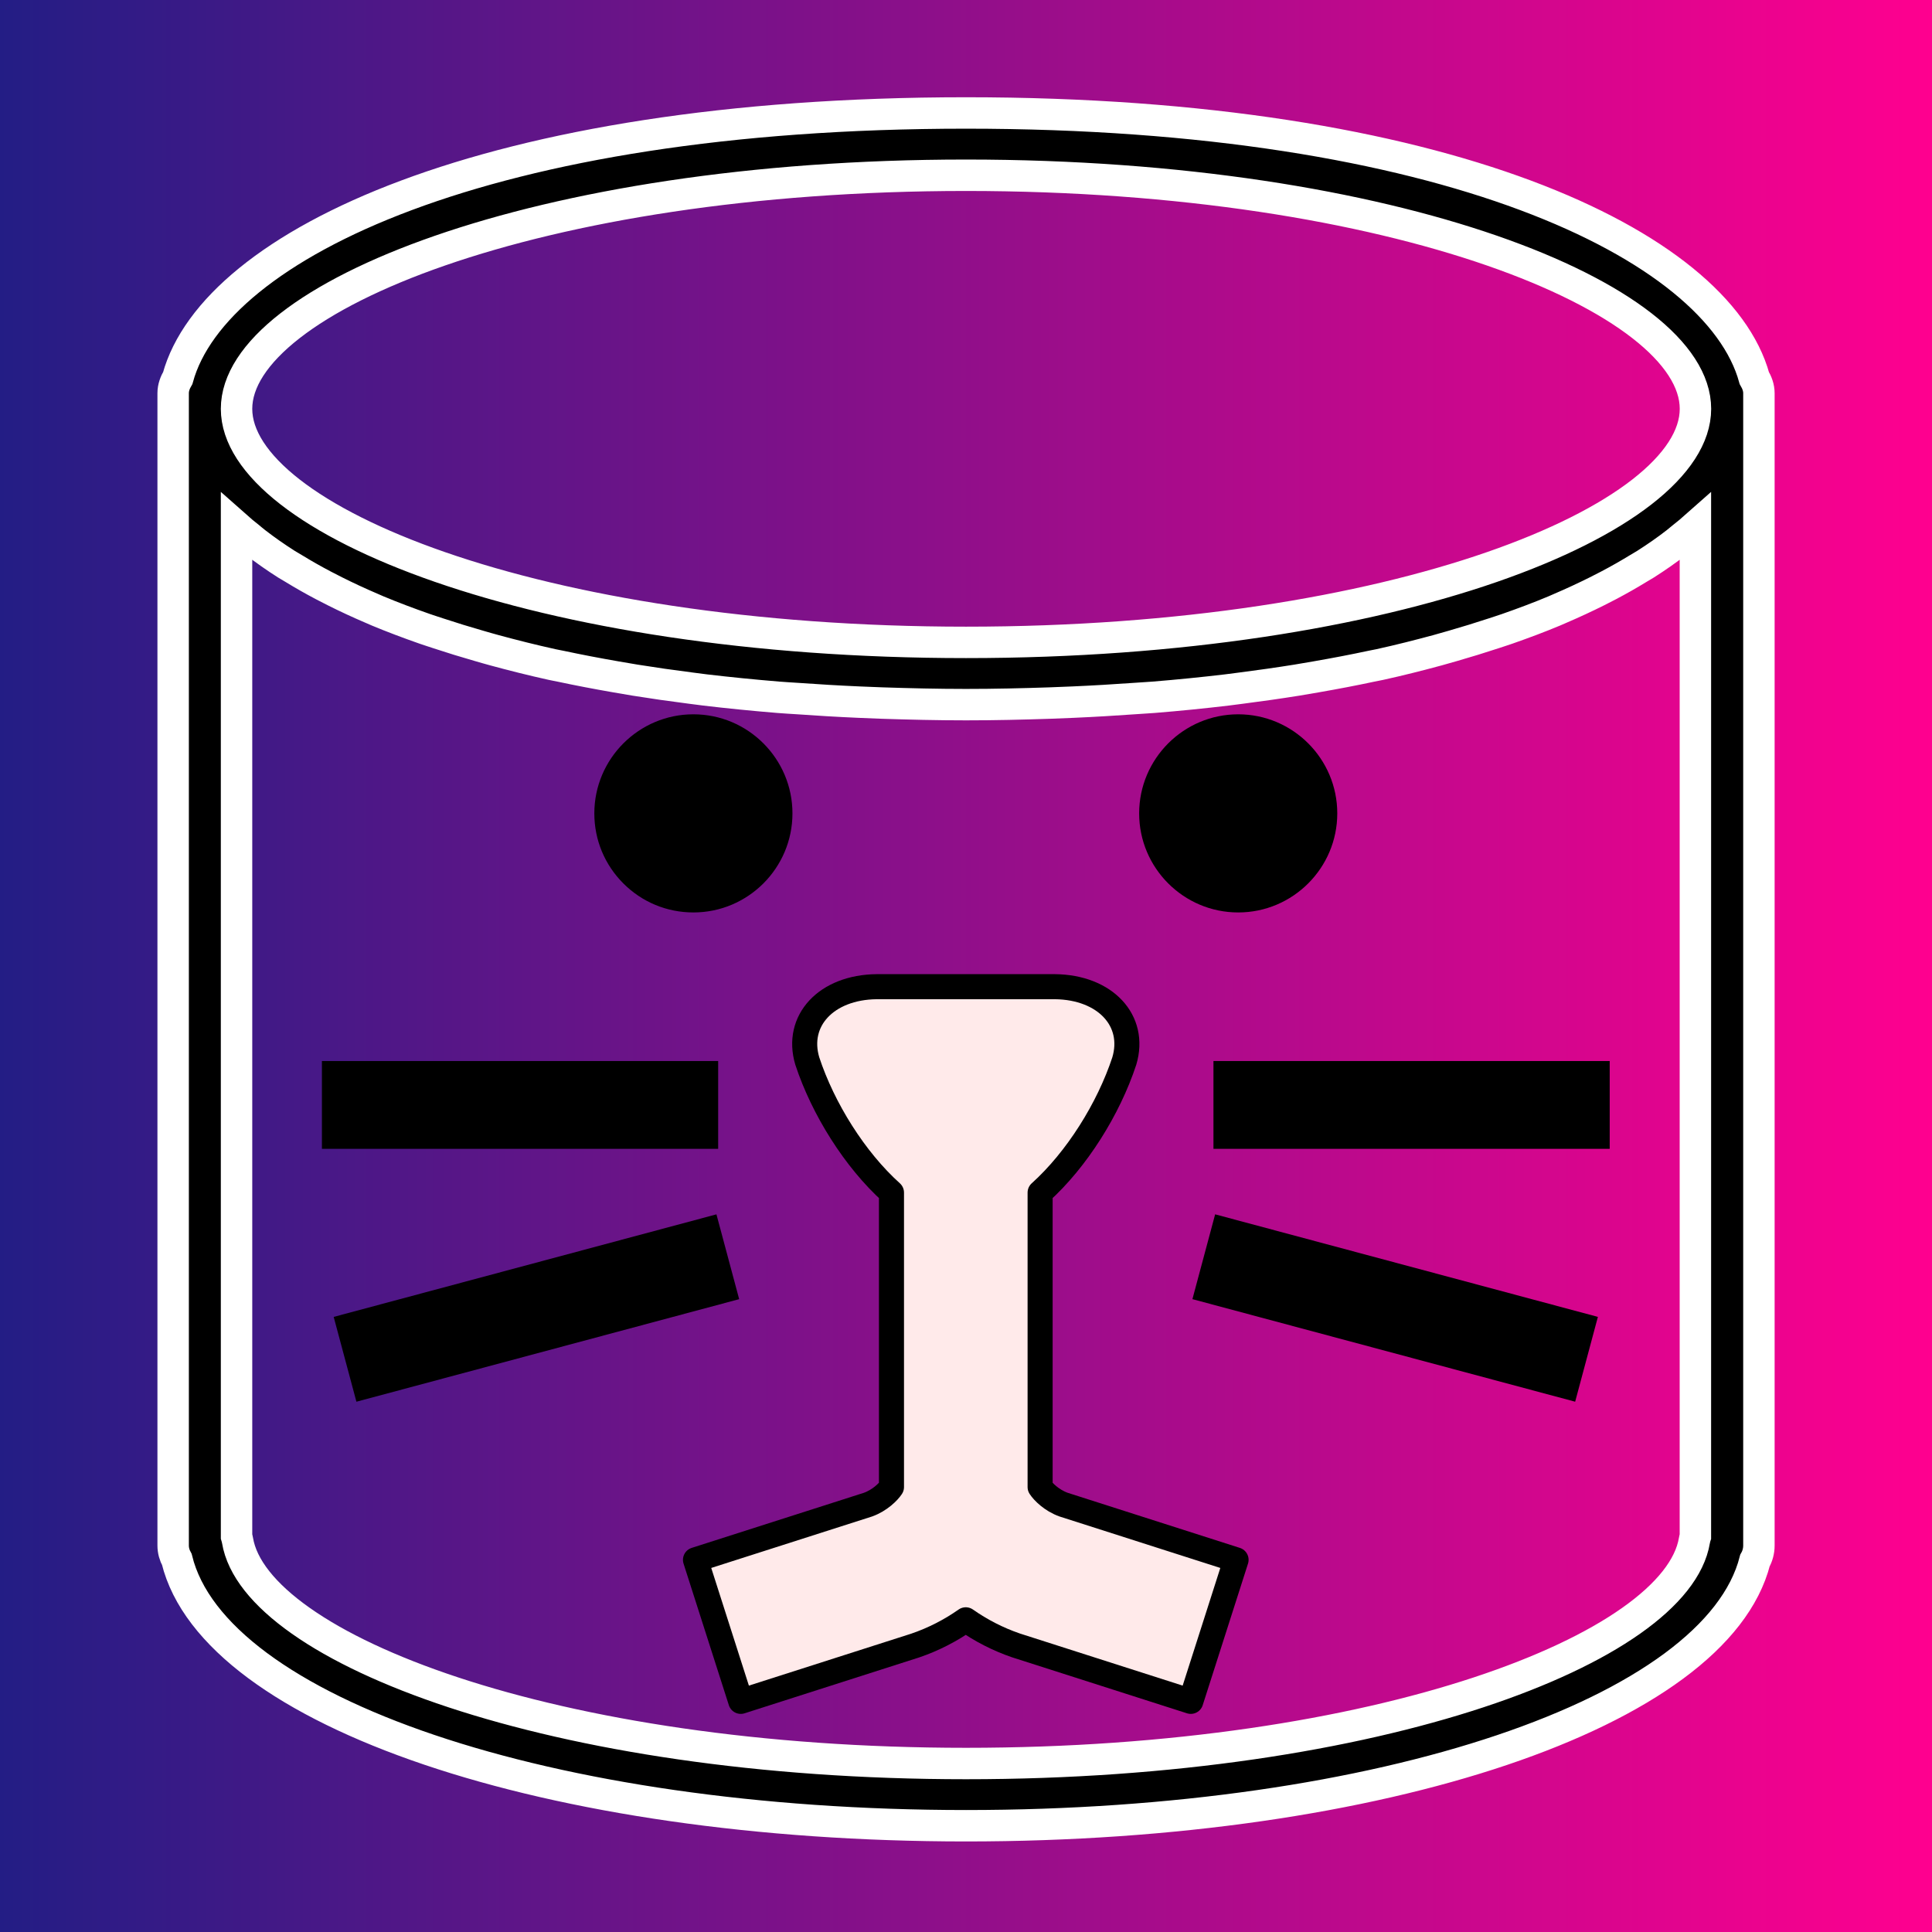
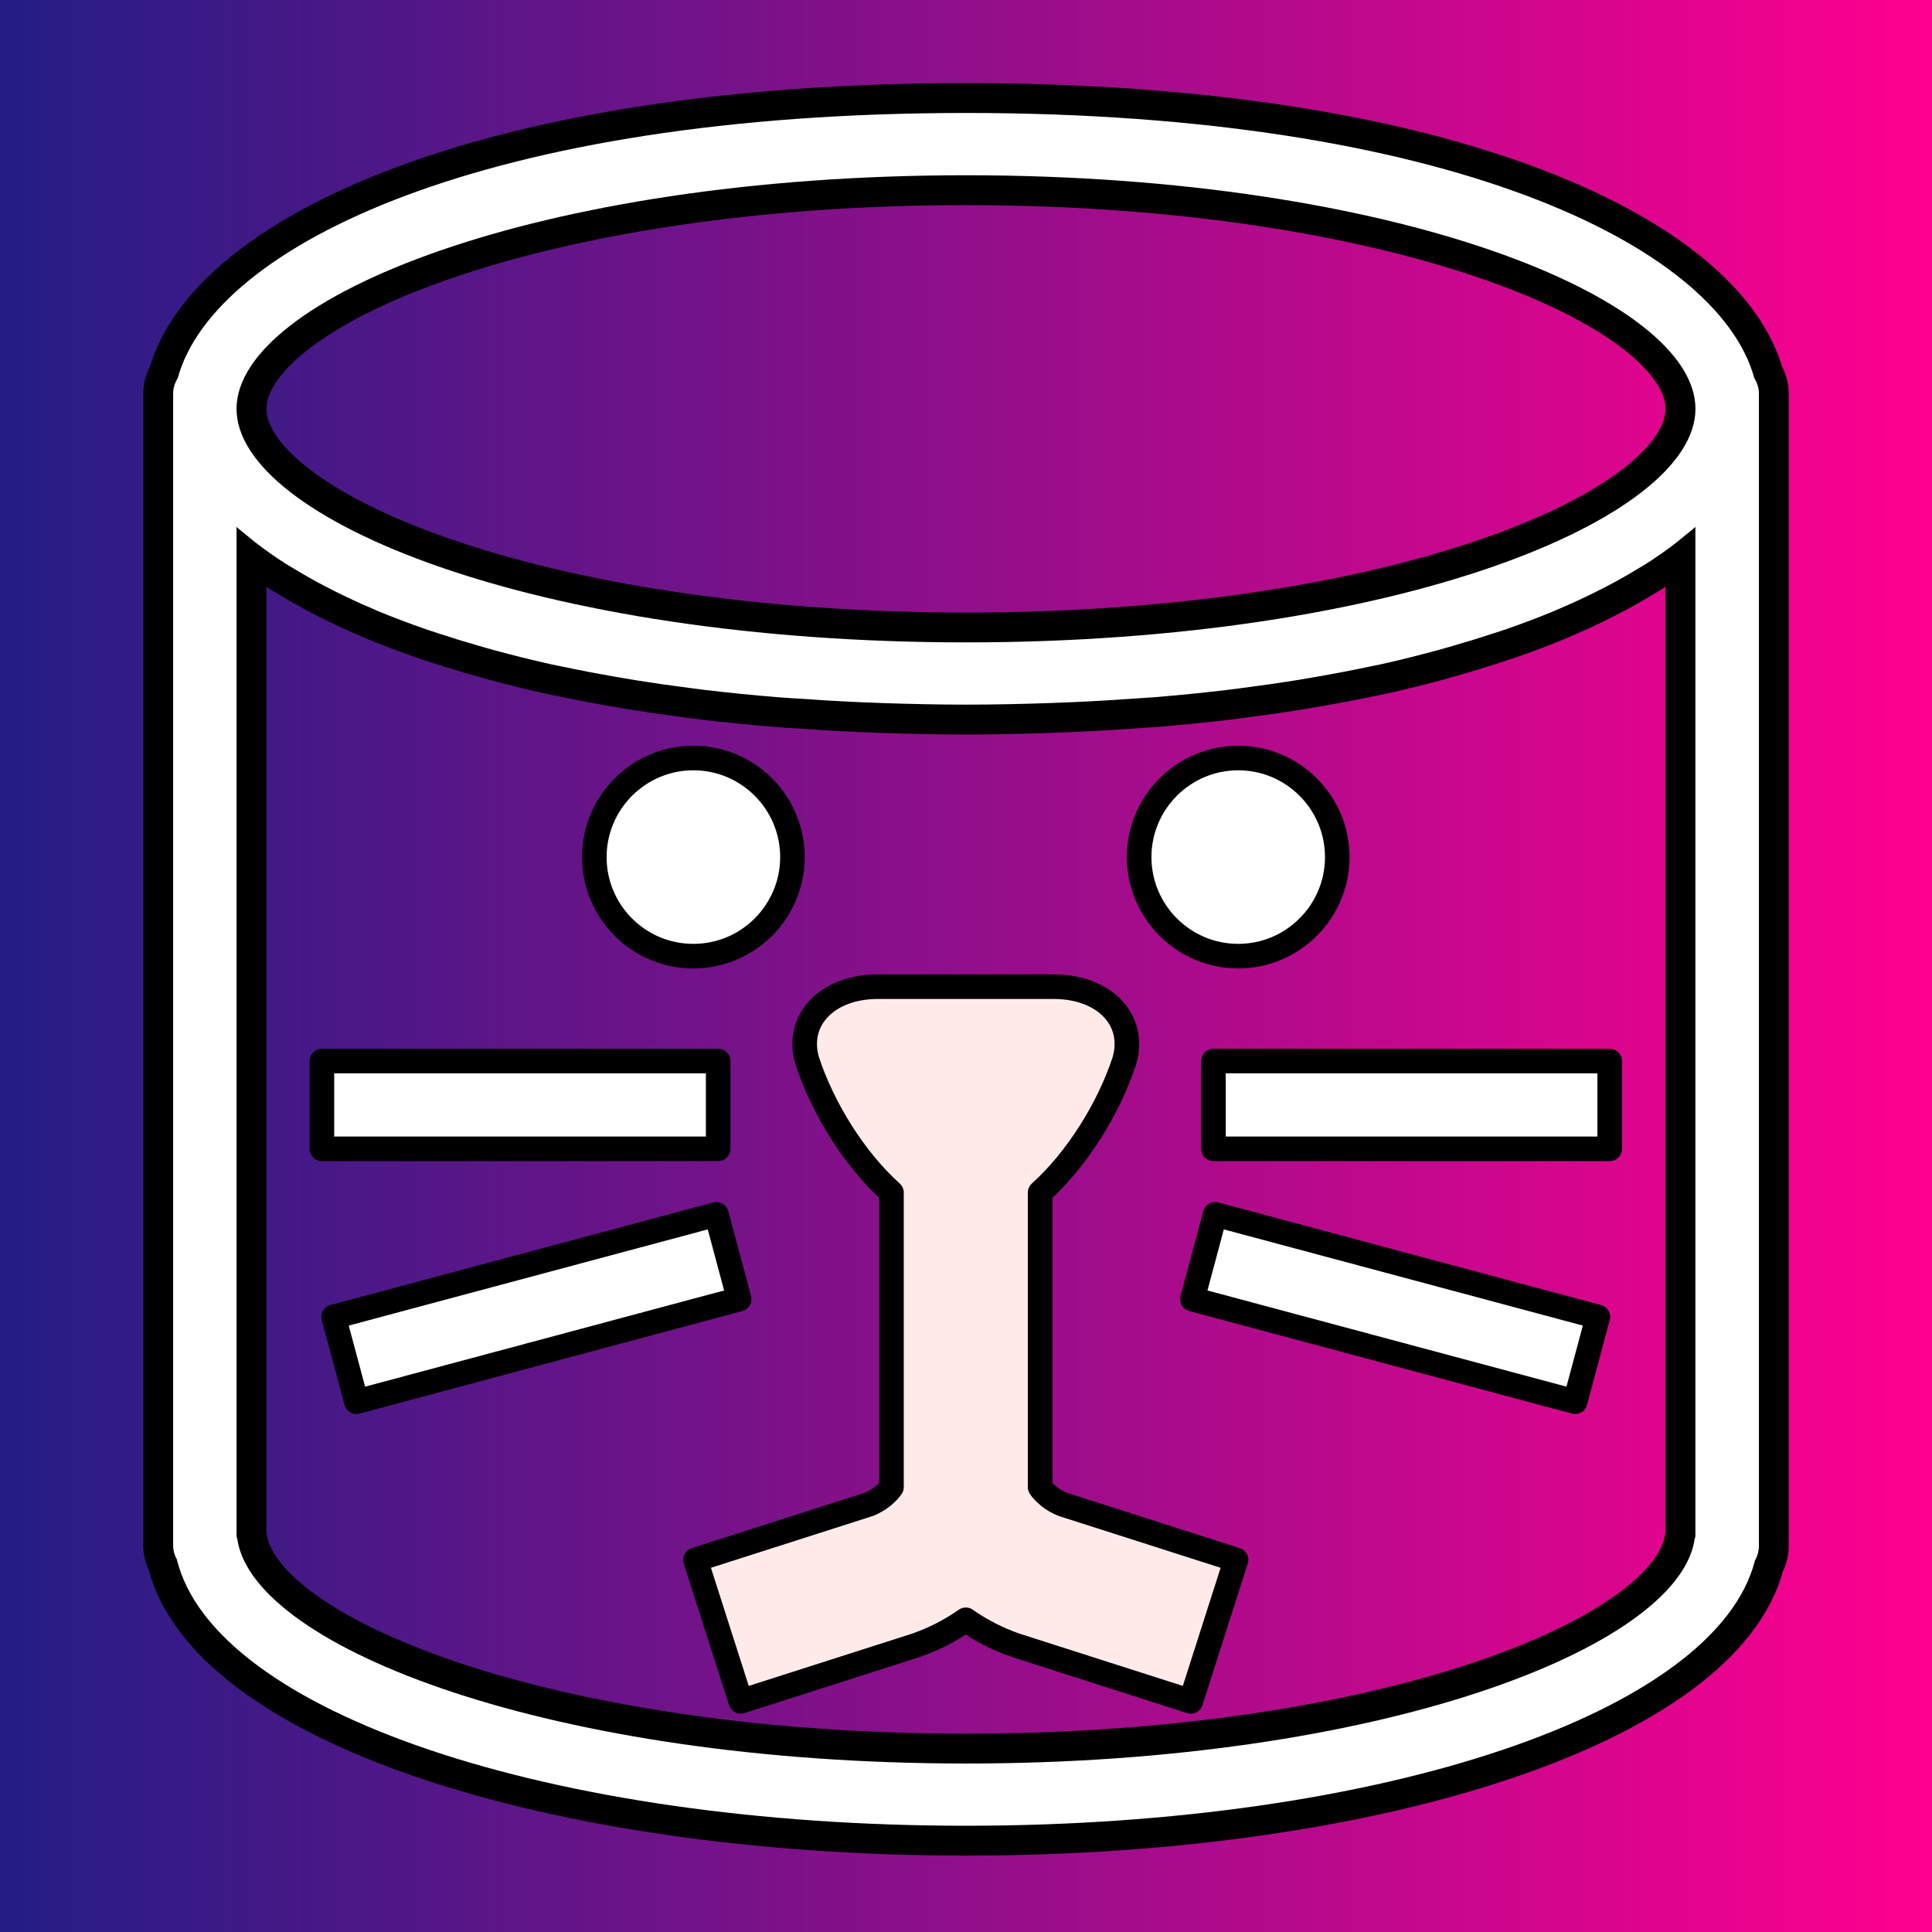
<svg xmlns="http://www.w3.org/2000/svg" xmlns:xlink="http://www.w3.org/1999/xlink" version="1.1" id="Capa_1" x="0px" y="0px" viewBox="0 0 55 55" style="enable-background:new 0 0 55 55;" xml:space="preserve">
  <defs id="defs37">
    <linearGradient id="linearGradient4225">
      <stop style="stop-color:#231d85;stop-opacity:1" offset="0" id="stop4221" />
      <stop style="stop-color:#ff008f;stop-opacity:1" offset="1" id="stop4223" />
    </linearGradient>
    <linearGradient id="linearGradient4151">
      <stop style="stop-color:#000000;stop-opacity:1;" offset="0" id="stop4149" />
    </linearGradient>
    <linearGradient xlink:href="#linearGradient4225" id="linearGradient4227" x1="0.484" y1="27.5" x2="54.516" y2="27.5" gradientUnits="userSpaceOnUse" gradientTransform="matrix(1.017899,0,0,1.017896,-0.4922376,-0.4922361)" />
  </defs>
  <rect style="fill:url(#linearGradient4227);fill-opacity:1;stroke:none;stroke-width:0.984;stroke-miterlimit:4;stroke-dasharray:none;stroke-opacity:1" id="rect2045" width="55" height="55" x="0" y="0" />
  <g id="g4442" transform="matrix(0.9027947,0,0,0.9027947,2.673147,2.682439)">
-     <path id="path2" d="m 27.5,0.591 c -15.078,0 -23.698,4.144 -24.855,8.356 -0.084,0.144 -0.146,0.303 -0.146,0.481 v 0.491 11.293 0.491 0.491 10.802 0.491 0.491 11.784 c 0,0.159 0.043,0.309 0.117,0.443 1.181,4.807 11.748,8.395 24.885,8.395 13.107,0 23.657,-3.573 24.877,-8.362 0.08,-0.14 0.125,-0.303 0.125,-0.476 V 33.978 33.487 32.996 22.195 21.704 21.213 9.92 9.429 c 0,-0.179 -0.062,-0.337 -0.146,-0.481 C 51.197,4.735 42.578,0.591 27.5,0.591 Z m 0,1.964 c 13.556,0 23.002,3.881 23.002,7.365 0,3.484 -9.446,7.365 -23.002,7.365 -13.556,0 -23.002,-3.881 -23.002,-7.365 0,-3.484 9.446,-7.365 23.002,-7.365 z M 4.498,13.645 c 0.12,0.107 0.257,0.212 0.387,0.318 0.072,0.059 0.139,0.118 0.215,0.176 0.3,0.232 0.624,0.46 0.975,0.683 0.073,0.046 0.156,0.092 0.232,0.138 0.294,0.18 0.605,0.357 0.932,0.529 0.121,0.064 0.242,0.125 0.367,0.188 0.365,0.183 0.747,0.361 1.15,0.533 0.066,0.028 0.126,0.057 0.193,0.084 0.469,0.195 0.966,0.383 1.484,0.564 0.143,0.05 0.294,0.097 0.441,0.146 0.412,0.136 0.836,0.267 1.277,0.393 0.159,0.045 0.316,0.093 0.479,0.136 0.585,0.159 1.188,0.311 1.822,0.451 0.087,0.02 0.182,0.035 0.27,0.054 0.559,0.12 1.14,0.23 1.736,0.334 0.202,0.035 0.405,0.07 0.611,0.104 0.567,0.091 1.151,0.175 1.75,0.251 0.154,0.02 0.301,0.041 0.457,0.059 0.744,0.088 1.516,0.165 2.307,0.23 0.195,0.016 0.398,0.027 0.596,0.04 0.633,0.045 1.279,0.084 1.942,0.113 0.241,0.011 0.481,0.02 0.727,0.029 0.862,0.028 1.741,0.05 2.651,0.05 0.91,0 1.789,-0.021 2.651,-0.05 0.245,-0.009 0.485,-0.018 0.727,-0.029 0.662,-0.029 1.308,-0.068 1.942,-0.113 0.198,-0.015 0.4,-0.025 0.596,-0.04 0.791,-0.064 1.563,-0.142 2.307,-0.23 0.156,-0.019 0.303,-0.04 0.457,-0.059 0.599,-0.077 1.182,-0.16 1.75,-0.251 0.206,-0.033 0.409,-0.068 0.611,-0.104 0.596,-0.104 1.177,-0.214 1.736,-0.334 0.088,-0.019 0.183,-0.035 0.27,-0.054 0.634,-0.139 1.237,-0.293 1.822,-0.451 0.163,-0.044 0.32,-0.091 0.479,-0.136 0.441,-0.127 0.865,-0.257 1.277,-0.393 0.147,-0.049 0.298,-0.096 0.441,-0.146 0.518,-0.181 1.016,-0.368 1.484,-0.564 0.067,-0.027 0.127,-0.056 0.193,-0.084 0.403,-0.173 0.785,-0.351 1.15,-0.533 0.125,-0.063 0.247,-0.124 0.367,-0.188 0.327,-0.172 0.638,-0.349 0.932,-0.529 0.076,-0.046 0.159,-0.092 0.232,-0.138 0.351,-0.223 0.675,-0.45 0.975,-0.683 0.075,-0.059 0.142,-0.118 0.215,-0.176 0.13,-0.106 0.267,-0.211 0.387,-0.318 v 7.29 0.769 3.725 7.29 0.769 3.725 8.259 c -3.85e-4,0.001 3.79e-4,0.003 0,0.004 -0.013,0.042 -0.023,0.085 -0.031,0.129 -0.567,3.397 -9.933,7.033 -22.97,7.033 -13.037,0 -22.403,-3.636 -22.97,-7.033 -0.008,-0.044 -0.018,-0.087 -0.031,-0.129 V 37.212 33.487 32.718 25.428 21.704 20.935 Z" style="stroke:#ffffff;stroke-width:0.991;stroke-miterlimit:4;stroke-dasharray:none;stroke-opacity:1" />
+     <path id="path2" d="m 27.5,0.591 c -15.078,0 -23.698,4.144 -24.855,8.356 -0.084,0.144 -0.146,0.303 -0.146,0.481 v 0.491 11.293 0.491 0.491 10.802 0.491 0.491 11.784 c 0,0.159 0.043,0.309 0.117,0.443 1.181,4.807 11.748,8.395 24.885,8.395 13.107,0 23.657,-3.573 24.877,-8.362 0.08,-0.14 0.125,-0.303 0.125,-0.476 V 33.978 33.487 32.996 22.195 21.704 21.213 9.92 9.429 c 0,-0.179 -0.062,-0.337 -0.146,-0.481 C 51.197,4.735 42.578,0.591 27.5,0.591 Z m 0,1.964 c 13.556,0 23.002,3.881 23.002,7.365 0,3.484 -9.446,7.365 -23.002,7.365 -13.556,0 -23.002,-3.881 -23.002,-7.365 0,-3.484 9.446,-7.365 23.002,-7.365 z M 4.498,13.645 c 0.12,0.107 0.257,0.212 0.387,0.318 0.072,0.059 0.139,0.118 0.215,0.176 0.3,0.232 0.624,0.46 0.975,0.683 0.073,0.046 0.156,0.092 0.232,0.138 0.294,0.18 0.605,0.357 0.932,0.529 0.121,0.064 0.242,0.125 0.367,0.188 0.365,0.183 0.747,0.361 1.15,0.533 0.066,0.028 0.126,0.057 0.193,0.084 0.469,0.195 0.966,0.383 1.484,0.564 0.143,0.05 0.294,0.097 0.441,0.146 0.412,0.136 0.836,0.267 1.277,0.393 0.159,0.045 0.316,0.093 0.479,0.136 0.585,0.159 1.188,0.311 1.822,0.451 0.087,0.02 0.182,0.035 0.27,0.054 0.559,0.12 1.14,0.23 1.736,0.334 0.202,0.035 0.405,0.07 0.611,0.104 0.567,0.091 1.151,0.175 1.75,0.251 0.154,0.02 0.301,0.041 0.457,0.059 0.744,0.088 1.516,0.165 2.307,0.23 0.195,0.016 0.398,0.027 0.596,0.04 0.633,0.045 1.279,0.084 1.942,0.113 0.241,0.011 0.481,0.02 0.727,0.029 0.862,0.028 1.741,0.05 2.651,0.05 0.91,0 1.789,-0.021 2.651,-0.05 0.245,-0.009 0.485,-0.018 0.727,-0.029 0.662,-0.029 1.308,-0.068 1.942,-0.113 0.198,-0.015 0.4,-0.025 0.596,-0.04 0.791,-0.064 1.563,-0.142 2.307,-0.23 0.156,-0.019 0.303,-0.04 0.457,-0.059 0.599,-0.077 1.182,-0.16 1.75,-0.251 0.206,-0.033 0.409,-0.068 0.611,-0.104 0.596,-0.104 1.177,-0.214 1.736,-0.334 0.088,-0.019 0.183,-0.035 0.27,-0.054 0.634,-0.139 1.237,-0.293 1.822,-0.451 0.163,-0.044 0.32,-0.091 0.479,-0.136 0.441,-0.127 0.865,-0.257 1.277,-0.393 0.147,-0.049 0.298,-0.096 0.441,-0.146 0.518,-0.181 1.016,-0.368 1.484,-0.564 0.067,-0.027 0.127,-0.056 0.193,-0.084 0.403,-0.173 0.785,-0.351 1.15,-0.533 0.125,-0.063 0.247,-0.124 0.367,-0.188 0.327,-0.172 0.638,-0.349 0.932,-0.529 0.076,-0.046 0.159,-0.092 0.232,-0.138 0.351,-0.223 0.675,-0.45 0.975,-0.683 0.075,-0.059 0.142,-0.118 0.215,-0.176 0.13,-0.106 0.267,-0.211 0.387,-0.318 v 7.29 0.769 3.725 7.29 0.769 3.725 8.259 c -3.85e-4,0.001 3.79e-4,0.003 0,0.004 -0.013,0.042 -0.023,0.085 -0.031,0.129 -0.567,3.397 -9.933,7.033 -22.97,7.033 -13.037,0 -22.403,-3.636 -22.97,-7.033 -0.008,-0.044 -0.018,-0.087 -0.031,-0.129 V 37.212 33.487 32.718 25.428 21.704 20.935 Z" style="fill:#ffffff;fill-opacity:1;stroke:#000000;stroke-width:1.883;stroke-linecap:round;stroke-linejoin:round;stroke-miterlimit:4;stroke-dasharray:none;stroke-opacity:1;paint-order:stroke fill markers" />
    <g id="g2021">
-       <path d="m 18.904,19.553 c -1.722,0 -3.123,1.401 -3.124,3.124 0,0.834 0.325,1.619 0.915,2.209 0.59,0.59 1.374,0.915 2.209,0.915 1.25e-4,0 4.99e-4,0 6.24e-4,0 1.722,-1.25e-4 3.123,-1.401 3.123,-3.124 0,-1.722 -1.401,-3.124 -3.124,-3.124 z" id="path2-7" style="stroke:none;stroke-width:0.125;stroke-miterlimit:4;stroke-dasharray:none" />
-       <path d="m 36.084,19.553 c -1.722,0 -3.123,1.401 -3.124,3.124 0,1.722 1.401,3.124 3.123,3.124 h 3.75e-4 c 1.722,0 3.124,-1.401 3.124,-3.124 0,-1.722 -1.401,-3.124 -3.124,-3.124 z" id="path8" style="stroke:none;stroke-width:0.125;stroke-miterlimit:4;stroke-dasharray:none" />
-       <path d="m 30.579,44.475 c -0.377,-0.134 -0.648,-0.409 -0.742,-0.554 v -9.286 c 1.154,-1.038 2.158,-2.64 2.655,-4.15 0.379,-1.273 -0.601,-2.326 -2.187,-2.343 -1.874,0 -3.748,0 -5.623,0 -1.586,0.017 -2.566,1.07 -2.187,2.343 0.497,1.51 1.501,3.112 2.655,4.15 v 9.286 c -0.095,0.145 -0.365,0.419 -0.742,0.554 l -5.438,1.74 1.428,4.463 5.466,-1.749 0.045,-0.015 c 0.573,-0.196 1.106,-0.472 1.584,-0.808 0.477,0.335 1.011,0.612 1.584,0.808 l 5.511,1.764 1.428,-4.463 z" id="path14" style="fill:#ffeaea;fill-opacity:1;fill-rule:nonzero;stroke:#000000;stroke-width:0.79;stroke-linecap:round;stroke-linejoin:round;stroke-miterlimit:4;stroke-dasharray:none;stroke-dashoffset:0;stroke-opacity:1;paint-order:normal" />
-       <rect x="35.303" y="30.486" width="12.495" height="2.769" id="rect20" style="stroke:none;stroke-width:0.096;stroke-miterlimit:4;stroke-dasharray:none" />
-       <rect x="43.293" y="24.966" width="12.495" height="2.769" id="rect20-3" style="stroke:none;stroke-width:0.096;stroke-miterlimit:4;stroke-dasharray:none" transform="rotate(15)" />
-       <rect x="7.19" y="30.486" width="12.495" height="2.769" id="rect32" style="stroke:none;stroke-width:0.096;stroke-miterlimit:4;stroke-dasharray:none" />
-       <rect x="-2.675" y="39.198" width="12.495" height="2.769" id="rect32-3" style="stroke:none;stroke-width:0.096;stroke-miterlimit:4;stroke-dasharray:none" transform="rotate(-15)" />
+       <path d="m 18.904,20.931 c -1.722,0 -3.123,1.401 -3.124,3.124 0,0.834 0.325,1.619 0.915,2.209 0.59,0.59 1.374,0.915 2.209,0.915 1.25e-4,0 4.99e-4,0 6.24e-4,0 1.722,-1.25e-4 3.123,-1.401 3.123,-3.124 0,-1.722 -1.401,-3.124 -3.124,-3.124 z" id="path2-7" style="fill:#ffffff;fill-opacity:1;stroke:#000000;stroke-width:0.775;stroke-linecap:round;stroke-linejoin:round;stroke-miterlimit:4;stroke-dasharray:none;stroke-opacity:1" />
+       <path d="m 36.084,20.931 c -1.722,0 -3.123,1.401 -3.124,3.124 0,1.722 1.401,3.124 3.123,3.124 h 3.75e-4 c 1.722,0 3.124,-1.401 3.124,-3.124 0,-1.722 -1.401,-3.124 -3.124,-3.124 z" id="path8" style="fill:#ffffff;fill-opacity:1;stroke:#000000;stroke-width:0.775;stroke-linecap:round;stroke-linejoin:round;stroke-miterlimit:4;stroke-dasharray:none;stroke-opacity:1;paint-order:normal" />
+       <path d="m 30.579,44.475 c -0.377,-0.134 -0.648,-0.409 -0.742,-0.554 v -9.286 c 1.154,-1.038 2.158,-2.64 2.655,-4.15 0.379,-1.273 -0.601,-2.326 -2.187,-2.343 -1.874,0 -3.748,0 -5.623,0 -1.586,0.017 -2.566,1.07 -2.187,2.343 0.497,1.51 1.501,3.112 2.655,4.15 v 9.286 c -0.095,0.145 -0.365,0.419 -0.742,0.554 l -5.438,1.74 1.428,4.463 5.466,-1.749 0.045,-0.015 c 0.573,-0.196 1.106,-0.472 1.584,-0.808 0.477,0.335 1.011,0.612 1.584,0.808 l 5.511,1.764 1.428,-4.463 z" id="path14" style="fill:#ffeaea;fill-opacity:1;fill-rule:nonzero;stroke:#000000;stroke-width:0.775;stroke-linecap:round;stroke-linejoin:round;stroke-miterlimit:4;stroke-dasharray:none;stroke-dashoffset:0;stroke-opacity:1;paint-order:normal" />
+       <rect x="35.303" y="30.486" width="12.495" height="2.769" id="rect20" style="fill:#ffffff;fill-opacity:1;stroke:#000000;stroke-width:0.775;stroke-linecap:round;stroke-linejoin:round;stroke-miterlimit:4;stroke-dasharray:none;stroke-opacity:1" />
+       <rect x="43.293" y="24.966" width="12.495" height="2.769" id="rect20-3" style="fill:#ffffff;fill-opacity:1;stroke:#000000;stroke-width:0.775;stroke-linecap:round;stroke-linejoin:round;stroke-miterlimit:4;stroke-dasharray:none;stroke-opacity:1" transform="rotate(15)" />
+       <rect x="7.19" y="30.486" width="12.495" height="2.769" id="rect32" style="fill:#ffffff;fill-opacity:1;stroke:#000000;stroke-width:0.775;stroke-linecap:round;stroke-linejoin:round;stroke-miterlimit:4;stroke-dasharray:none;stroke-opacity:1" />
+       <rect x="-2.675" y="39.198" width="12.495" height="2.769" id="rect32-3" style="fill:#ffffff;fill-opacity:1;stroke:#000000;stroke-width:0.775;stroke-linecap:round;stroke-linejoin:round;stroke-miterlimit:4;stroke-dasharray:none;stroke-opacity:1" transform="rotate(-15)" />
    </g>
  </g>
</svg>
